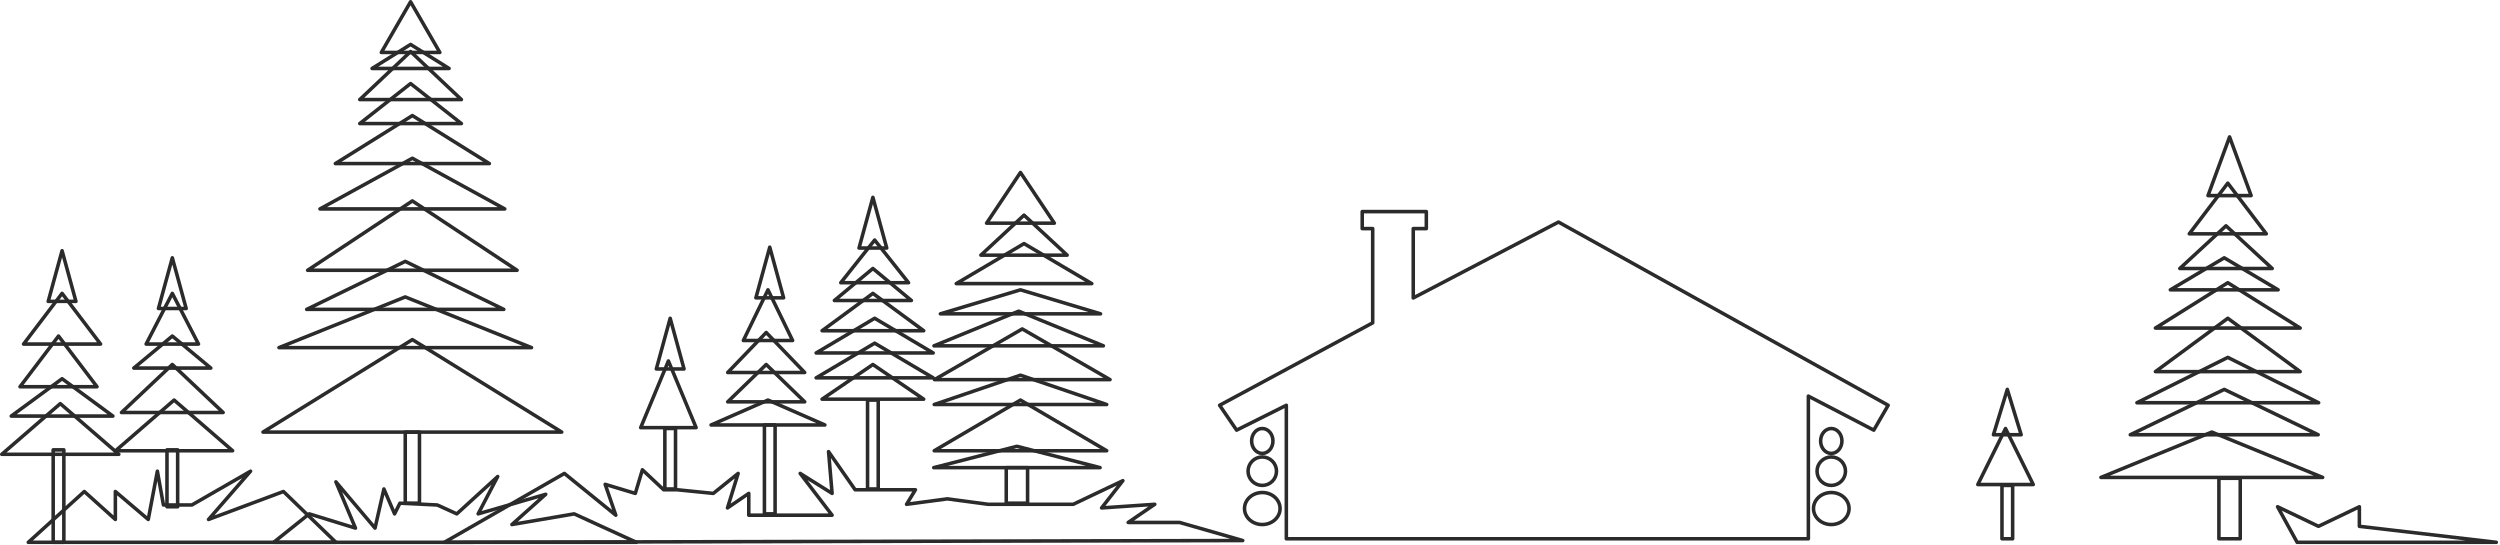
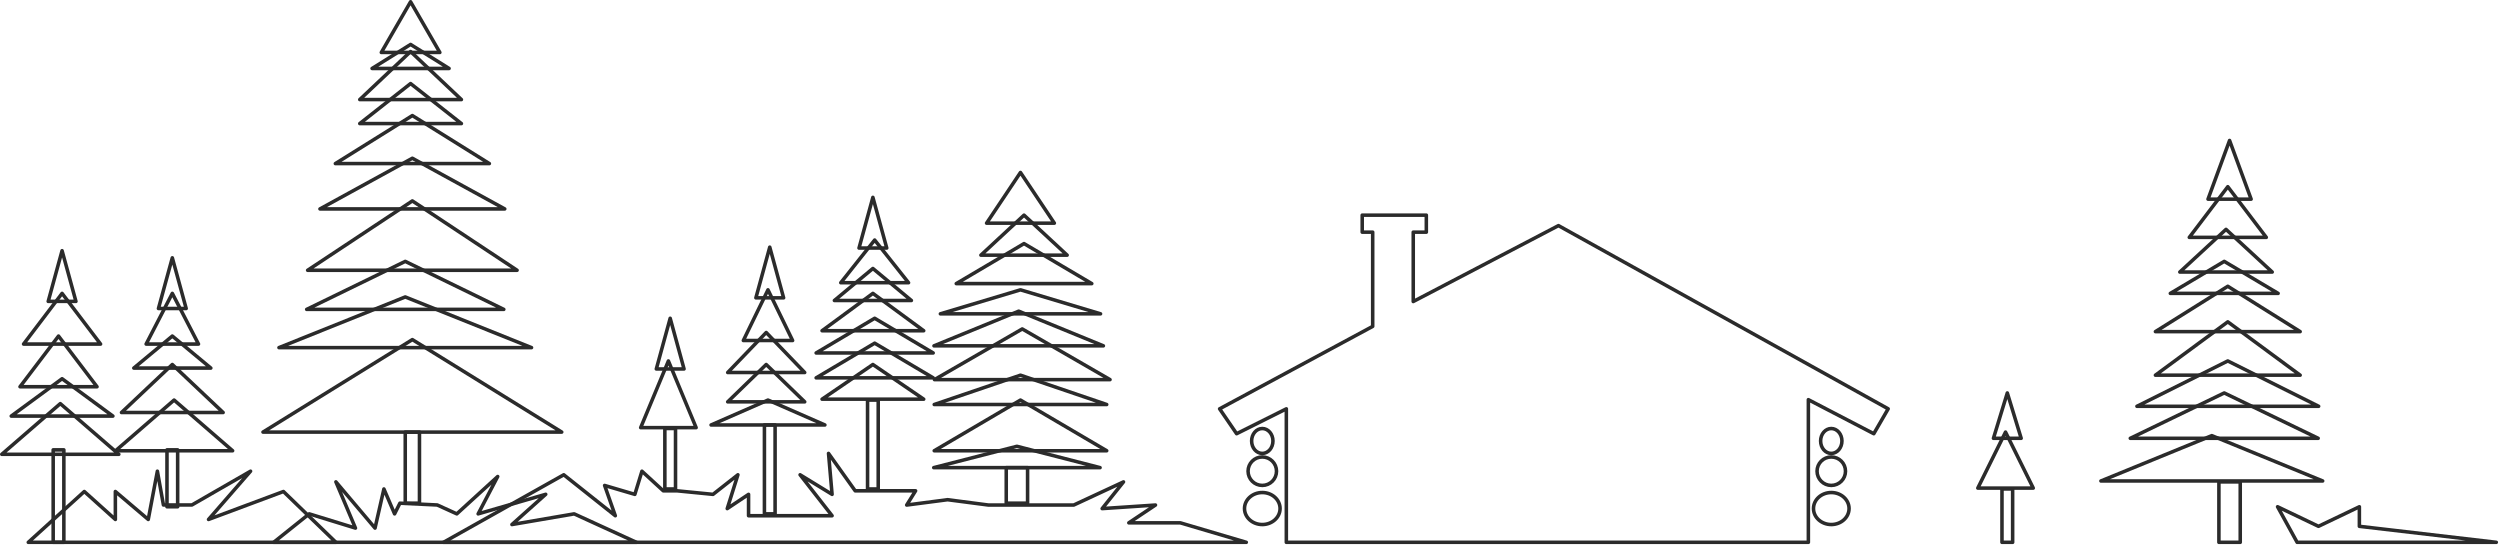
<svg xmlns="http://www.w3.org/2000/svg" width="703" height="153" viewBox="0 0 703 153" fill="none">
  <path d="M14.955 126.5H17.955V152.5H14.955V126.5Z" stroke="#2B2B2B" stroke-linejoin="round" />
  <path d="M17.454 70.5L21.352 84.75H13.557L17.454 70.5Z" stroke="#2B2B2B" stroke-linejoin="round" />
  <path d="M17.455 82.5L28.28 96.75H6.629L17.455 82.5Z" stroke="#2B2B2B" stroke-linejoin="round" />
  <path d="M16.954 113.5L33.409 127.75H0.5L16.954 113.5Z" stroke="#2B2B2B" stroke-linejoin="round" />
  <path d="M17.455 106.5L31.744 117H3.165L17.455 106.5Z" stroke="#2B2B2B" stroke-linejoin="round" />
  <path d="M16.455 94.5L27.28 108.75H5.629L16.455 94.5Z" stroke="#2B2B2B" stroke-linejoin="round" />
  <path d="M243.955 112.5H246.955V137.5H243.955V112.5Z" stroke="#2B2B2B" stroke-linejoin="round" />
  <path d="M245.455 55.5L249.352 69.75H241.557L245.455 55.5Z" stroke="#2B2B2B" stroke-linejoin="round" />
  <path d="M285.955 125.5L309.337 131.5H262.572L285.955 125.5Z" stroke="#2B2B2B" stroke-linejoin="round" />
  <path d="M286.955 112.5L311.203 126.75H262.706L286.955 112.5Z" stroke="#2B2B2B" stroke-linejoin="round" />
  <path d="M286.955 105.5L311.203 113.75H262.706L286.955 105.5Z" stroke="#2B2B2B" stroke-linejoin="round" />
  <path d="M287.455 92.5L312.136 106.75H262.773L287.455 92.5Z" stroke="#2B2B2B" stroke-linejoin="round" />
  <path d="M286.455 87.5L310.27 97.25H262.639L286.455 87.5Z" stroke="#2B2B2B" stroke-linejoin="round" />
  <path d="M286.955 81.5L309.471 88.25H264.438L286.955 81.5Z" stroke="#2B2B2B" stroke-linejoin="round" />
  <path d="M287.955 68.5L307.007 79.75H268.902L287.955 68.5Z" stroke="#2B2B2B" stroke-linejoin="round" />
  <path d="M287.955 60.5L300.079 71.75H275.83L287.955 60.5Z" stroke="#2B2B2B" stroke-linejoin="round" />
  <path d="M286.955 48.5L296.481 62.75H277.428L286.955 48.5Z" stroke="#2B2B2B" stroke-linejoin="round" />
  <path d="M245.955 67.5L255.481 79.5H236.428L245.955 67.5Z" stroke="#2B2B2B" stroke-linejoin="round" />
  <path d="M245.955 89.5L262.409 99.25H229.5L245.955 89.5Z" stroke="#2B2B2B" stroke-linejoin="round" />
  <path d="M245.455 102.5L259.744 112.25H231.165L245.455 102.5Z" stroke="#2B2B2B" stroke-linejoin="round" />
  <path d="M245.955 96.5L262.409 106.25H229.5L245.955 96.5Z" stroke="#2B2B2B" stroke-linejoin="round" />
  <path d="M245.455 82.5L259.744 93H231.165L245.455 82.5Z" stroke="#2B2B2B" stroke-linejoin="round" />
  <path d="M245.455 75.5L256.28 84.5H234.629L245.455 75.5Z" stroke="#2B2B2B" stroke-linejoin="round" />
  <path d="M214.955 119.5H217.955V144.5H214.955V119.5Z" stroke="#2B2B2B" stroke-linejoin="round" />
  <path d="M216.455 69.5L220.352 83.75H212.557L216.455 69.5Z" stroke="#2B2B2B" stroke-linejoin="round" />
  <path d="M215.955 81.5L222.883 95.75H209.026L215.955 81.5Z" stroke="#2B2B2B" stroke-linejoin="round" />
  <path d="M215.955 112.5L231.955 119.5H199.955L215.955 112.5Z" stroke="#2B2B2B" stroke-linejoin="round" />
  <path d="M215.455 102.5L226.28 113H204.629L215.455 102.5Z" stroke="#2B2B2B" stroke-linejoin="round" />
  <path d="M215.455 93.5L226.28 104.75H204.629L215.455 93.5Z" stroke="#2B2B2B" stroke-linejoin="round" />
  <path d="M186.955 120.5H189.955V137.5H186.955V120.5Z" stroke="#2B2B2B" stroke-linejoin="round" />
  <path d="M282.955 131.5H288.955V141.5H282.955V131.5Z" stroke="#2B2B2B" stroke-linejoin="round" />
  <path d="M188.455 89.5L192.352 103.75H184.557L188.455 89.5Z" stroke="#2B2B2B" stroke-linejoin="round" />
  <path d="M187.955 101.5L195.749 120.25H180.16L187.955 101.5Z" stroke="#2B2B2B" stroke-linejoin="round" />
  <path d="M113.955 121.5H117.955V141.5H113.955V121.5Z" stroke="#2B2B2B" stroke-linejoin="round" />
  <path d="M115.455 0.5L123.682 14.75H107.227L115.455 0.5Z" stroke="#2B2B2B" stroke-linejoin="round" />
  <path d="M115.455 12.5L126.28 19.25H104.629L115.455 12.5Z" stroke="#2B2B2B" stroke-linejoin="round" />
  <path d="M115.955 44.5L141.935 58.75H89.974L115.955 44.5Z" stroke="#2B2B2B" stroke-linejoin="round" />
  <path d="M115.955 32.5L137.605 46H94.304L115.955 32.5Z" stroke="#2B2B2B" stroke-linejoin="round" />
  <path d="M115.455 14.5L129.744 28H101.165L115.455 14.5Z" stroke="#2B2B2B" stroke-linejoin="round" />
  <path d="M115.955 95.5L157.955 121.5H73.955L115.955 95.5Z" stroke="#2B2B2B" stroke-linejoin="round" />
  <path d="M113.955 83.5L149.462 97.75H78.448L113.955 83.5Z" stroke="#2B2B2B" stroke-linejoin="round" />
  <path d="M113.955 73.5L141.667 87H86.242L113.955 73.5Z" stroke="#2B2B2B" stroke-linejoin="round" />
  <path d="M115.955 56.5L145.4 76H86.51L115.955 56.5Z" stroke="#2B2B2B" stroke-linejoin="round" />
  <path d="M115.455 23.5L129.744 34.75H101.165L115.455 23.5Z" stroke="#2B2B2B" stroke-linejoin="round" />
  <path d="M46.955 126.5H49.955V142.5H46.955V126.5Z" stroke="#2B2B2B" stroke-linejoin="round" />
  <path d="M48.455 72.5L52.352 86.75H44.557L48.455 72.5Z" stroke="#2B2B2B" stroke-linejoin="round" />
  <path d="M48.455 82.5L55.816 96.75H41.093L48.455 82.5Z" stroke="#2B2B2B" stroke-linejoin="round" />
  <path d="M48.955 112.5L65.409 126.75H32.5L48.955 112.5Z" stroke="#2B2B2B" stroke-linejoin="round" />
  <path d="M48.455 102.5L62.744 116H34.165L48.455 102.5Z" stroke="#2B2B2B" stroke-linejoin="round" />
  <path d="M48.455 94.5L59.28 103.5H37.629L48.455 94.5Z" stroke="#2B2B2B" stroke-linejoin="round" />
-   <path d="M623.955 134.5H629.955V151.5H623.955V134.5Z" stroke="#2B2B2B" stroke-linejoin="round" />
-   <path d="M626.955 38.5L633.017 55H620.893L626.955 38.5Z" stroke="#2B2B2B" stroke-linejoin="round" />
-   <path d="M626.455 51.5L637.28 65.75H615.629L626.455 51.5Z" stroke="#2B2B2B" stroke-linejoin="round" />
-   <path d="M626.455 79.5L646.806 92.25H606.103L626.455 79.5Z" stroke="#2B2B2B" stroke-linejoin="round" />
-   <path d="M621.955 121.5L653.132 134.25H590.778L621.955 121.5Z" stroke="#2B2B2B" stroke-linejoin="round" />
-   <path d="M625.455 109.5L651.869 122.25H599.041L625.455 109.5Z" stroke="#2B2B2B" stroke-linejoin="round" />
-   <path d="M626.455 100.5L652.002 113.25H600.907L626.455 100.5Z" stroke="#2B2B2B" stroke-linejoin="round" />
-   <path d="M626.455 89.5L646.806 104.5H606.103L626.455 89.5Z" stroke="#2B2B2B" stroke-linejoin="round" />
-   <path d="M625.455 72.5L640.61 81.5H610.299L625.455 72.5Z" stroke="#2B2B2B" stroke-linejoin="round" />
-   <path d="M625.955 63.5L638.945 75.5H612.964L625.955 63.5Z" stroke="#2B2B2B" stroke-linejoin="round" />
-   <path d="M361.718 113.964V151.5H508.512V111.388L526.908 120.956L530.955 113.964L438.242 62.444L397.405 83.788V64.284H401.084V59.5H383.056V64.284H386V90.78L342.955 113.964L347.737 120.956L361.718 113.964Z" stroke="#2B2B2B" stroke-linejoin="round" />
+   <path d="M623.955 135.5H629.955V152.5H623.955V135.5Z" stroke="#2B2B2B" stroke-linejoin="round" />
+   <path d="M626.955 39.5L633.017 56H620.893L626.955 39.5Z" stroke="#2B2B2B" stroke-linejoin="round" />
+   <path d="M626.455 52.5L637.28 66.75H615.629L626.455 52.5Z" stroke="#2B2B2B" stroke-linejoin="round" />
+   <path d="M626.455 80.5L646.806 93.25H606.103L626.455 80.5Z" stroke="#2B2B2B" stroke-linejoin="round" />
+   <path d="M621.955 122.5L653.132 135.25H590.778L621.955 122.5Z" stroke="#2B2B2B" stroke-linejoin="round" />
+   <path d="M625.455 110.5L651.869 123.25H599.041L625.455 110.5Z" stroke="#2B2B2B" stroke-linejoin="round" />
+   <path d="M626.455 101.5L652.002 114.25H600.907L626.455 101.5Z" stroke="#2B2B2B" stroke-linejoin="round" />
+   <path d="M626.455 90.5L646.806 105.5H606.103L626.455 90.5Z" stroke="#2B2B2B" stroke-linejoin="round" />
+   <path d="M625.455 73.5L640.61 82.5H610.299L625.455 73.5Z" stroke="#2B2B2B" stroke-linejoin="round" />
+   <path d="M625.955 64.5L638.945 76.5H612.964L625.955 64.5Z" stroke="#2B2B2B" stroke-linejoin="round" />
+   <path d="M361.718 114.964V152.5H508.512V112.388L526.908 121.956L530.955 114.964L438.242 63.444L397.405 84.788V65.284H401.084V60.5H383.056V65.284H386V91.78L342.955 114.964L347.737 121.956L361.718 114.964Z" stroke="#2B2B2B" stroke-linejoin="round" />
  <path d="M357.955 124C357.955 125.933 356.611 127.5 354.955 127.5C353.298 127.5 351.955 125.933 351.955 124C351.955 122.067 353.298 120.5 354.955 120.5C356.611 120.5 357.955 122.067 357.955 124Z" stroke="#2B2B2B" stroke-linejoin="round" />
  <path d="M517.955 124C517.955 125.933 516.611 127.5 514.955 127.5C513.298 127.5 511.955 125.933 511.955 124C511.955 122.067 513.298 120.5 514.955 120.5C516.611 120.5 517.955 122.067 517.955 124Z" stroke="#2B2B2B" stroke-linejoin="round" />
  <path d="M359.955 143C359.955 145.485 357.716 147.5 354.955 147.5C352.193 147.5 349.955 145.485 349.955 143C349.955 140.515 352.193 138.5 354.955 138.5C357.716 138.5 359.955 140.515 359.955 143Z" stroke="#2B2B2B" stroke-linejoin="round" />
  <path d="M519.955 143C519.955 145.485 517.716 147.5 514.955 147.5C512.193 147.5 509.955 145.485 509.955 143C509.955 140.515 512.193 138.5 514.955 138.5C517.716 138.5 519.955 140.515 519.955 143Z" stroke="#2B2B2B" stroke-linejoin="round" />
  <path d="M358.955 132.5C358.955 134.709 357.164 136.5 354.955 136.5C352.745 136.5 350.955 134.709 350.955 132.5C350.955 130.291 352.745 128.5 354.955 128.5C357.164 128.5 358.955 130.291 358.955 132.5Z" stroke="#2B2B2B" stroke-linejoin="round" />
  <path d="M518.955 132.5C518.955 134.709 517.164 136.5 514.955 136.5C512.745 136.5 510.955 134.709 510.955 132.5C510.955 130.291 512.745 128.5 514.955 128.5C517.164 128.5 518.955 130.291 518.955 132.5Z" stroke="#2B2B2B" stroke-linejoin="round" />
  <path d="M23.705 138.214L7.955 152.5H94.455L79.705 138.214L58.64 146.071L70.457 132.5L53.955 142H45.955L44.255 132.5L41.686 146.071L32.439 138.214V146.071L23.705 138.214Z" stroke="#2B2B2B" stroke-linejoin="round" />
  <path d="M86.955 144.5L76.955 152.5H178.955L161.455 144.5L143.955 147.5L153.455 139L134.455 144.5L139.955 134L128.455 144.5L122.955 142L112.455 141.5L110.955 144.5L107.955 137.5L105.455 148.5L94.455 135.5L99.955 148.5L86.955 144.5Z" stroke="#2B2B2B" stroke-linejoin="round" />
-   <path d="M158.705 133.128L124.955 152.5L349.455 152L331.705 146.915H317.246L324.725 141.809L309.768 142.83L315.751 135.17L301.791 141.809H277.86L266.393 140.277L254.927 141.809L257.419 137.723H240.468L232.99 127L233.987 138.745L225.013 133.128L233.987 144.872H210.555V138.745L204.572 142.83L207.563 133.128L200.584 138.745L190.455 137.723H186.624L180.641 132.106L178.647 138.745L170.171 136.191L173.163 144.872L158.705 133.128Z" stroke="#2B2B2B" stroke-linejoin="round" />
+   <path d="M158.53 133.508L124.705 152.5H350.454L331.915 147.024H317.425L324.92 142.018L309.93 143.019L315.926 135.51L301.935 142.018H277.951L266.458 140.516L254.966 142.018L257.464 138.013H240.476L232.981 127.5L233.98 139.014L224.986 133.508L233.98 145.022H210.495V139.014L204.499 143.019L207.497 133.508L200.502 139.014L190.35 138.013H186.511L180.515 132.506L178.517 139.014L170.022 136.511L173.02 145.022L158.53 133.508Z" stroke="#2B2B2B" stroke-linejoin="round" />
  <path d="M640.455 142.5L645.955 152.5H701.955L663.455 148V142.5L651.955 148L640.455 142.5Z" stroke="#2B2B2B" stroke-linejoin="round" />
-   <path d="M562.955 136.5H565.955V151.5H562.955V136.5Z" stroke="#2B2B2B" stroke-linejoin="round" />
-   <path d="M564.455 109.5L568.352 122.25H560.558L564.455 109.5Z" stroke="#2B2B2B" stroke-linejoin="round" />
-   <path d="M563.954 120.5L571.749 136.25H556.16L563.954 120.5Z" stroke="#2B2B2B" stroke-linejoin="round" />
+   <path d="M562.955 137.5H565.955V152.5H562.955V137.5Z" stroke="#2B2B2B" stroke-linejoin="round" />
+   <path d="M564.455 110.5L568.352 123.25H560.558L564.455 110.5Z" stroke="#2B2B2B" stroke-linejoin="round" />
+   <path d="M563.954 121.5L571.749 137.25H556.16L563.954 121.5Z" stroke="#2B2B2B" stroke-linejoin="round" />
</svg>
